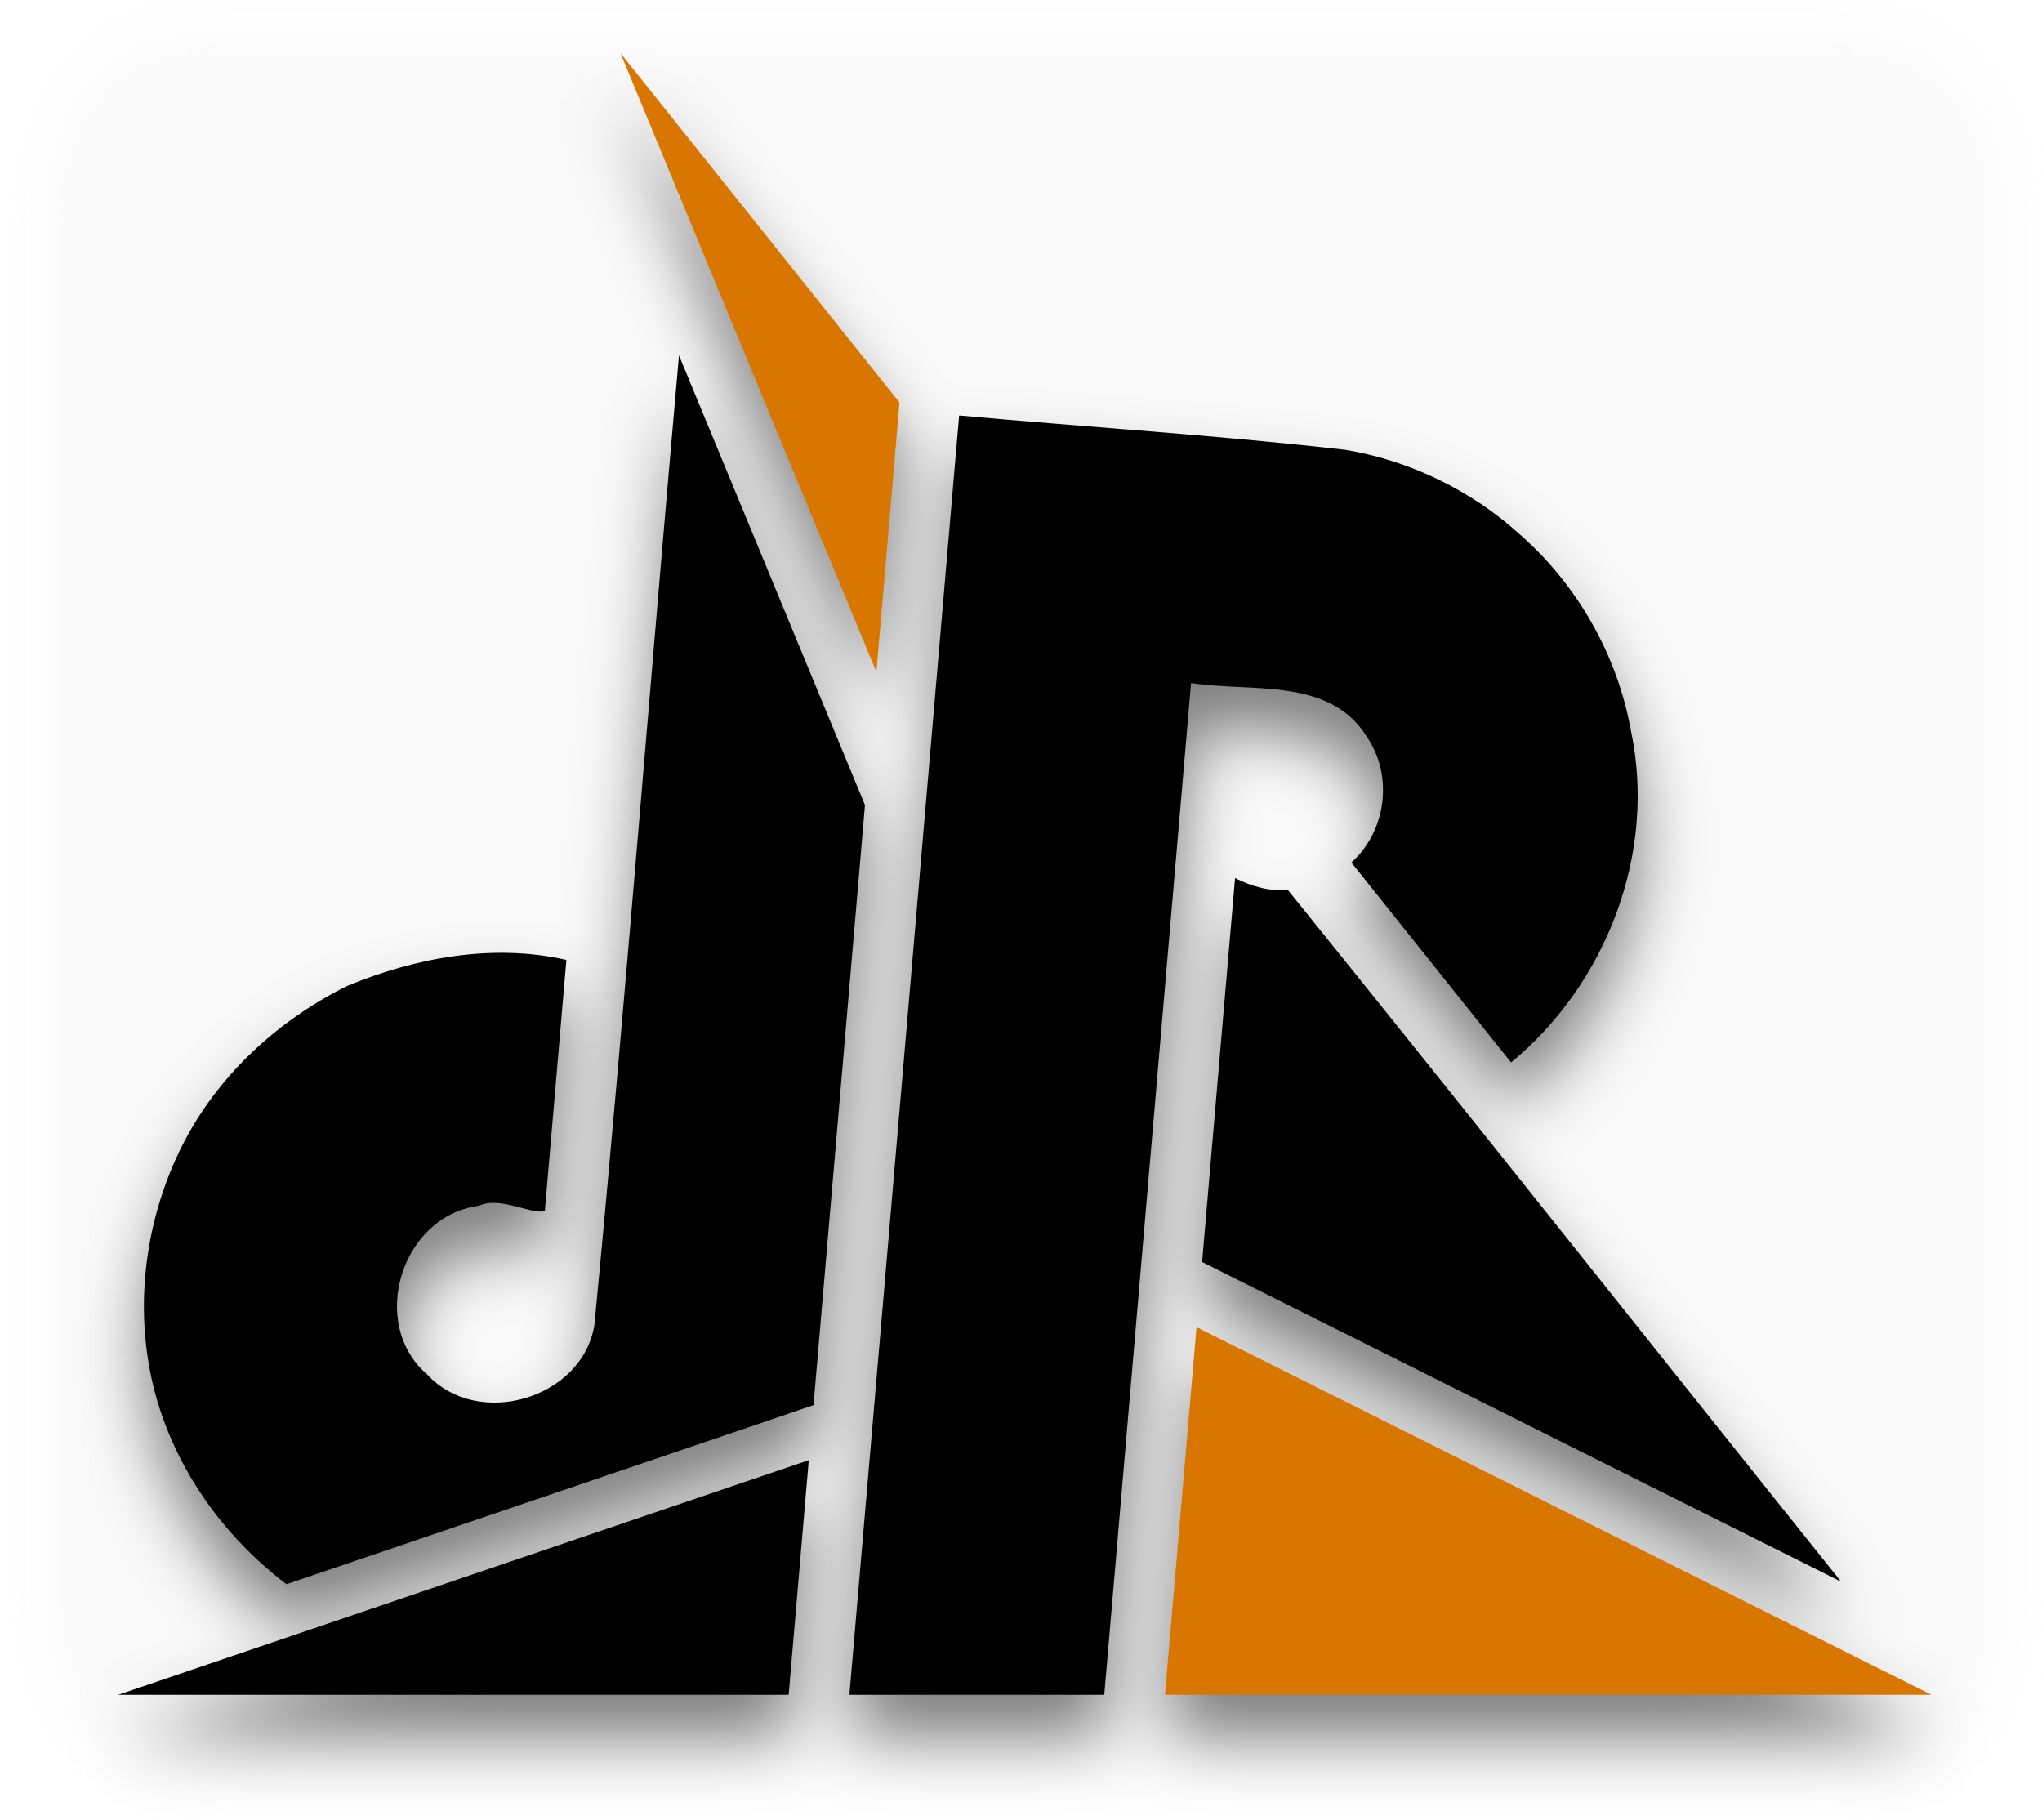
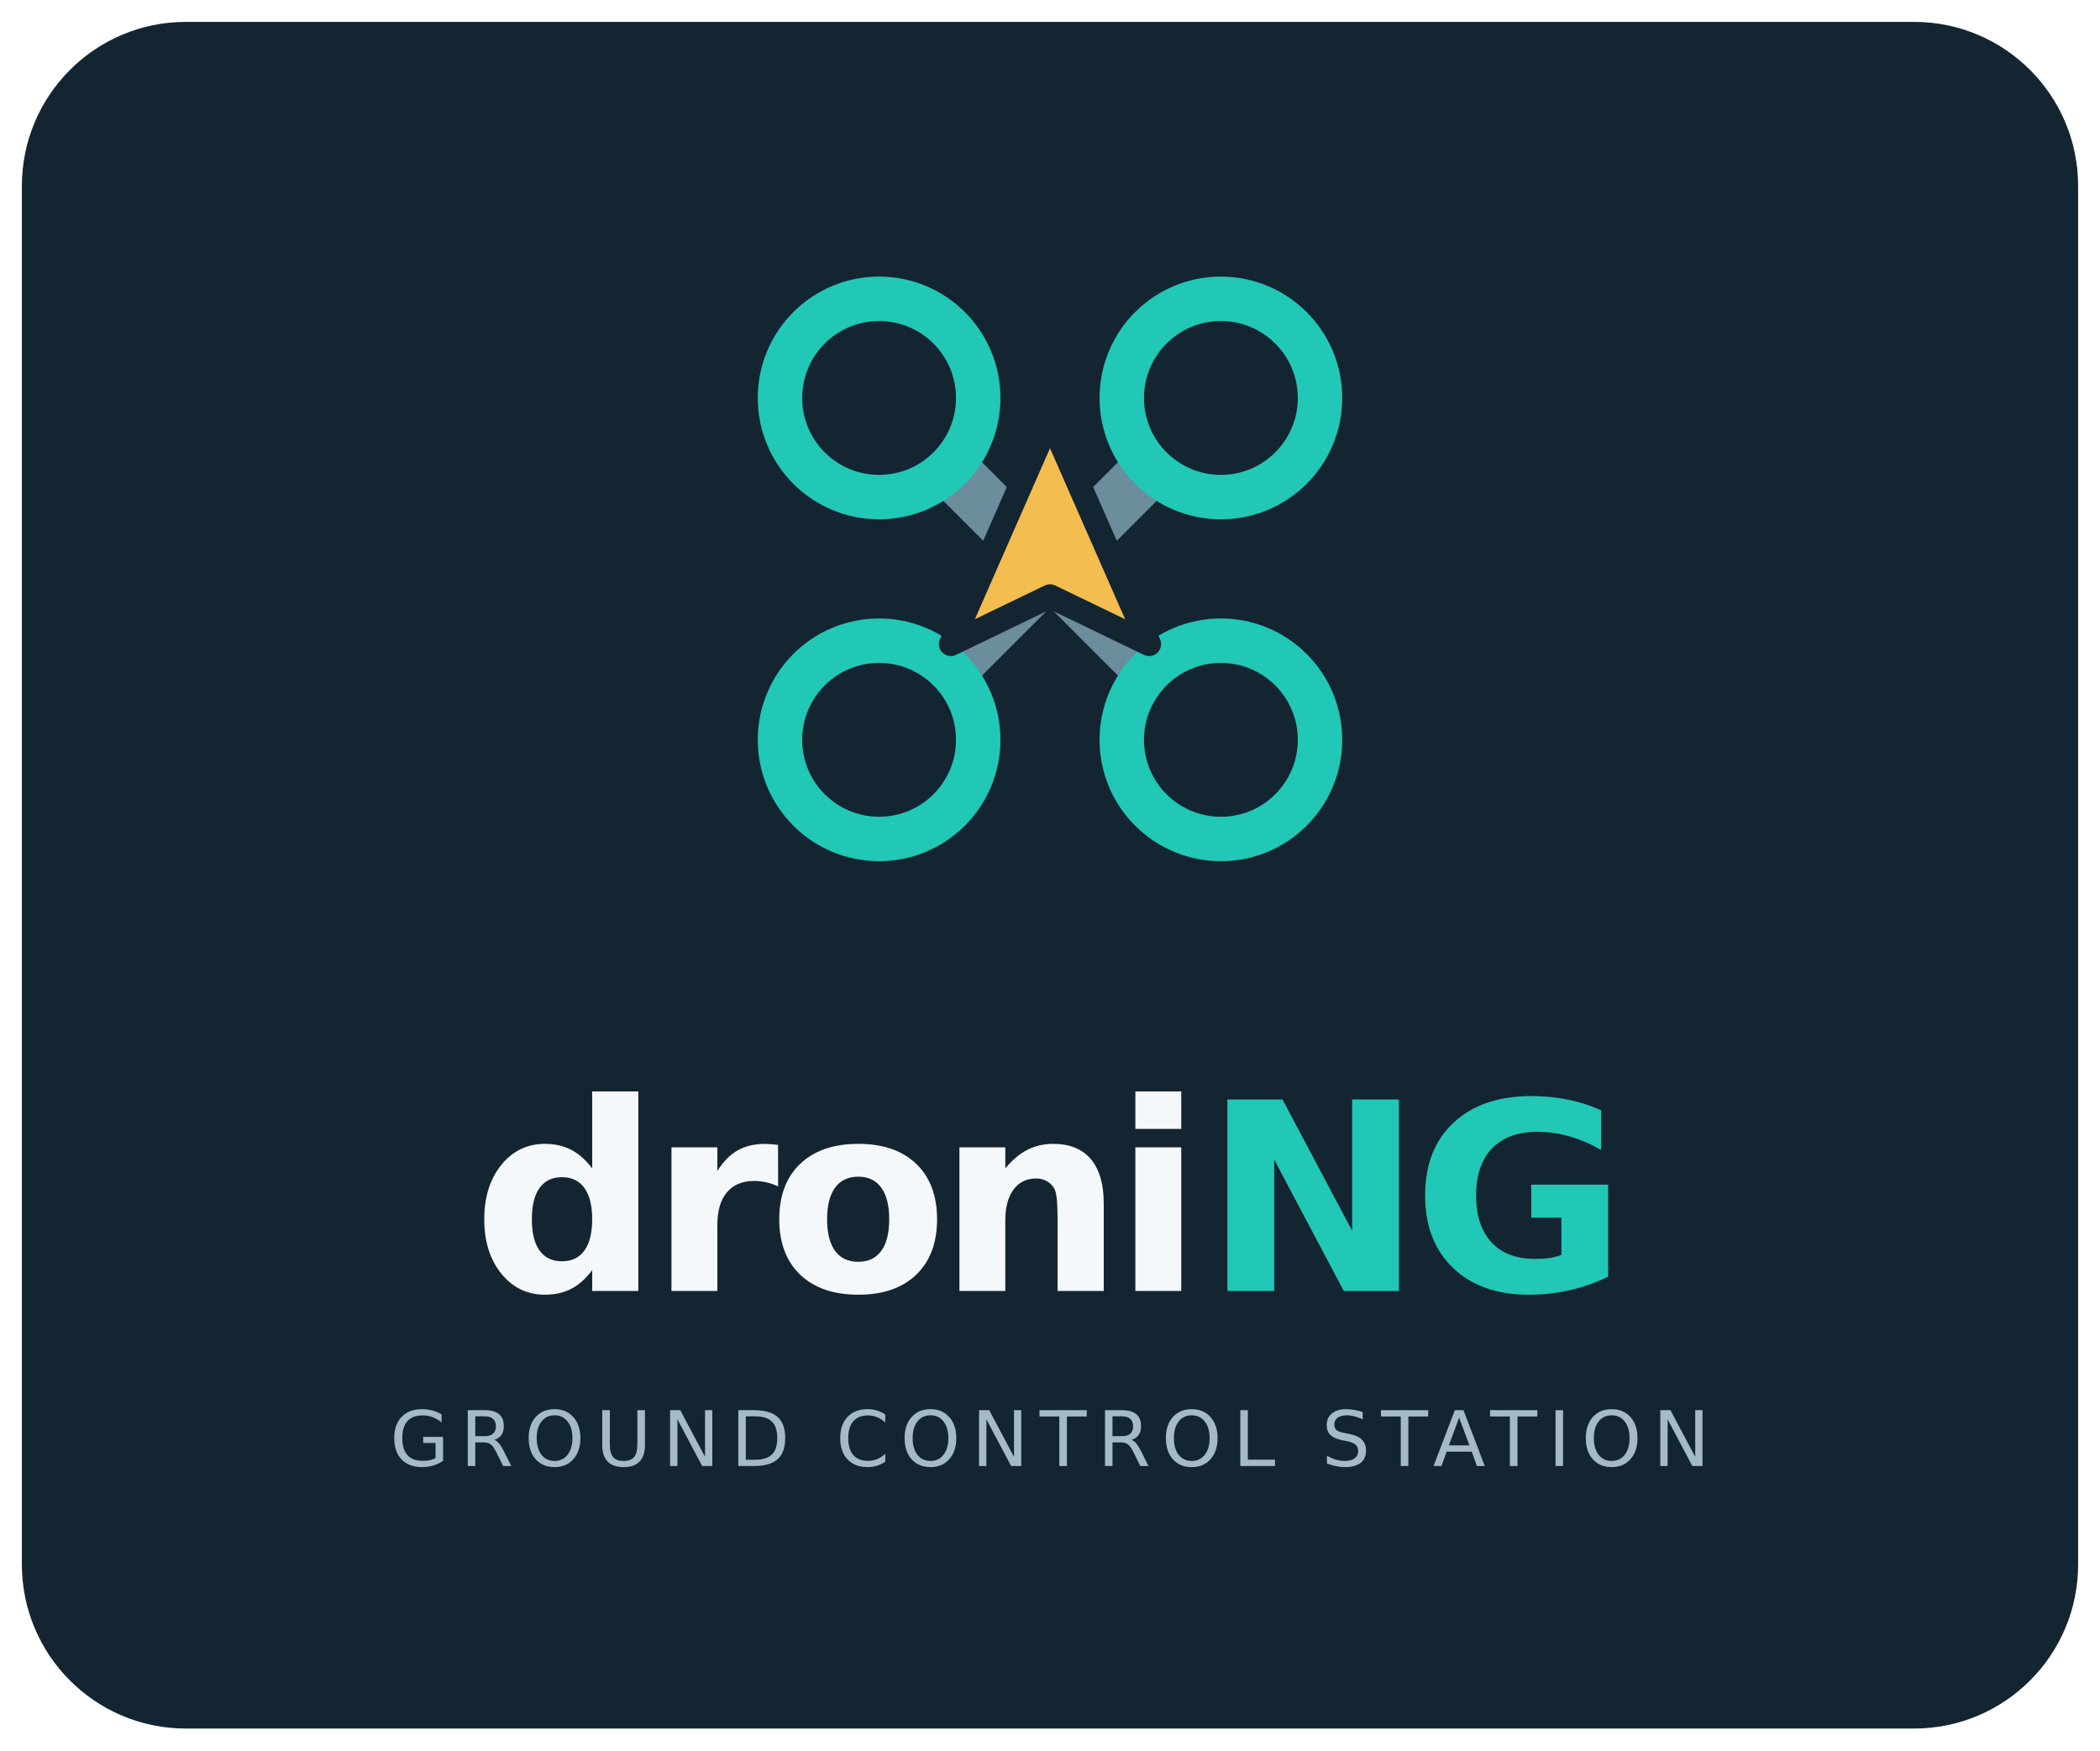
- <svg xmlns="http://www.w3.org/2000/svg" xmlns:xlink="http://www.w3.org/1999/xlink" width="220" height="196" id="svg2" version="1.1">
-   <defs id="defs4">
-     <filter id="filter3000" color-interpolation-filters="sRGB">
-       <feGaussianBlur id="feGaussianBlur3002" stdDeviation="1" />
-       <feColorMatrix id="feColorMatrix3004" result="fbSourceGraphic" values="1 0 0 0 0 0 1 0 0 0 0 0 1 0 0 0 0 0 6 -2.5 " />
-     </filter>
-     <filter id="filter3006" color-interpolation-filters="sRGB">
-       <feColorMatrix id="feColorMatrix3008" values="1 0 0 0 0 0 1 0 0 0 0 0 1 0 0 0 0 0 1 0 " result="result7" />
-       <feGaussianBlur id="feGaussianBlur3010" result="result6" stdDeviation="1.764" />
-       <feComposite id="feComposite3012" in2="result7" operator="atop" in="result6" result="result91" />
-       <feComposite id="feComposite3014" in2="result91" operator="in" />
-     </filter>
-     <filter id="filter3016" color-interpolation-filters="sRGB">
-       <feGaussianBlur id="feGaussianBlur3018" stdDeviation="5" result="result1" />
-       <feComposite id="feComposite3020" in2="result1" operator="arithmetic" k2="2" in="result1" k1="0" k3="0" k4="0" />
-     </filter>
-     <filter id="filter3022" color-interpolation-filters="sRGB">
-       <feGaussianBlur id="feGaussianBlur3024" stdDeviation="5" result="result1" />
-       <feComposite id="feComposite3026" in2="result1" operator="arithmetic" k2="2" in="result1" k1="0" k3="0" k4="0" />
-     </filter>
-     <filter id="filter3028" color-interpolation-filters="sRGB">
-       <feGaussianBlur id="feGaussianBlur3030" stdDeviation="5" result="result1" />
-       <feComposite id="feComposite3032" in2="result1" operator="arithmetic" k2="2" in="result1" k1="0" k3="0" k4="0" />
-       <feGaussianBlur stdDeviation="1" id="feGaussianBlur3040" />
-     </filter>
-     <filter id="filter3034" color-interpolation-filters="sRGB">
-       <feGaussianBlur id="feGaussianBlur3036" stdDeviation="5" result="result1" />
-       <feComposite id="feComposite3038" in2="result1" operator="arithmetic" k2="2" in="result1" k1="0" k3="0" k4="0" />
-     </filter>
-     <filter id="filter3042" color-interpolation-filters="sRGB">
-       <feFlood id="feFlood3044" flood-opacity="0.377" flood-color="rgb(0,0,0)" result="flood" />
-       <feComposite id="feComposite3046" in2="SourceGraphic" in="flood" operator="in" result="composite1" />
-       <feGaussianBlur id="feGaussianBlur3048" stdDeviation="3.3" result="blur" />
-       <feOffset id="feOffset3050" dx="3" dy="3" result="offset" />
-       <feComposite id="feComposite3052" in2="offset" in="SourceGraphic" operator="over" result="composite2" />
-     </filter>
-     <filter id="filter3054" color-interpolation-filters="sRGB">
-       <feFlood id="feFlood3056" flood-opacity="0.377" flood-color="rgb(0,0,0)" result="flood" />
-       <feComposite id="feComposite3058" in2="SourceGraphic" in="flood" operator="in" result="composite1" />
-       <feGaussianBlur id="feGaussianBlur3060" stdDeviation="3.3" result="blur" />
-       <feOffset id="feOffset3062" dx="3" dy="3" result="offset" />
-       <feComposite id="feComposite3064" in2="offset" in="SourceGraphic" operator="over" result="composite2" />
-     </filter>
-     <filter id="filter3066" color-interpolation-filters="sRGB">
-       <feFlood id="feFlood3068" flood-opacity="0.377" flood-color="rgb(0,0,0)" result="flood" />
-       <feComposite id="feComposite3070" in2="SourceGraphic" in="flood" operator="in" result="composite1" />
-       <feGaussianBlur id="feGaussianBlur3072" stdDeviation="3.3" result="blur" />
-       <feOffset id="feOffset3074" dx="3" dy="3" result="offset" />
-       <feComposite id="feComposite3076" in2="offset" in="SourceGraphic" operator="over" result="composite2" />
-     </filter>
-     <filter id="filter3078" color-interpolation-filters="sRGB">
-       <feFlood id="feFlood3080" flood-opacity="0.377" flood-color="rgb(0,0,0)" result="flood" />
-       <feComposite id="feComposite3082" in2="SourceGraphic" in="flood" operator="in" result="composite1" />
-       <feGaussianBlur id="feGaussianBlur3084" stdDeviation="3.3" result="blur" />
-       <feOffset id="feOffset3086" dx="3" dy="3" result="offset" />
-       <feComposite id="feComposite3088" in2="offset" in="SourceGraphic" operator="over" result="composite2" />
-     </filter>
-     <filter id="filter3078-9" color-interpolation-filters="sRGB">
-       <feFlood id="feFlood3080-8" flood-opacity="0.377" flood-color="rgb(0,0,0)" result="flood" />
-       <feComposite id="feComposite3082-4" in2="SourceGraphic" in="flood" operator="in" result="composite1" />
-       <feGaussianBlur id="feGaussianBlur3084-1" stdDeviation="3.3" result="blur" />
-       <feOffset id="feOffset3086-4" dx="3" dy="3" result="offset" />
-       <feComposite id="feComposite3088-3" in2="offset" in="SourceGraphic" operator="over" result="composite2" />
-     </filter>
-     <filter id="filter3946" color-interpolation-filters="sRGB" />
-     <symbol id="AVE_GLOBAL" />
-     <symbol id="AVE_RENDER" />
-     <symbol id="sh_spot">
-       <path id="path4584" d="m -3.5433071e20,3.5433071e20 0,0" style="fill:none;stroke:#000000;stroke-linecap:round" />
-       <path id="path4586" d="m -3.5433071e20,3.5433071e20 0,0" style="fill:none;stroke:#000000;stroke-linecap:round" />
-       <text id="text4588" style="font-size:0.7px;line-height:125%;fill:#ff0000;font-family:Arial" x="-3.5433069e+020" y="3.5433069e+020">
-         <tspan id="tspan4590" x="-3.5433069e+020" y="3.5433069e+020">Light NameSNAME</tspan>
-       </text>
-       <path id="path4592" d="m -3.5433071e20,3.5433071e20 0,0" style="fill:none;stroke:#000000;stroke-linecap:round" />
-       <path id="path4594" d="m -3.5433071e20,3.5433071e20 0,0" style="fill:none;stroke:#000000;stroke-linecap:round" />
-       <path id="path4596" d="m -3.5433071e20,3.5433071e20 0,0" style="fill:none;stroke:#000000;stroke-linecap:round" />
-       <path id="path4598" d="m -3.5433071e20,3.5433071e20 0,0" style="fill:none;stroke:#000000;stroke-linecap:round" />
-       <path id="path4600" d="m -3.5433071e20,3.5433071e20 0,0" style="fill:none;stroke:#000000;stroke-linecap:round" />
-       <path id="path4602" d="m -3.5433071e20,3.5433071e20 0,0" style="fill:none;stroke:#000000;stroke-linecap:round" />
-       <path id="path4604" d="m -3.5433071e20,3.5433071e20 0,0" style="fill:none;stroke:#000000;stroke-linecap:round" />
-       <path id="path4606" d="m -3.5433071e20,3.5433071e20 0,0" style="fill:none;stroke:#000000;stroke-linecap:round" />
-       <path id="path4608" d="m -3.5433071e20,3.5433071e20 0,0" style="fill:none;stroke:#000000;stroke-linecap:round" />
-       <path id="path4610" d="m -3.5433071e20,3.5433071e20 0,0" style="fill:none;stroke:#000000;stroke-linecap:round" />
-       <text id="text4612" style="font-size:0px;line-height:125%;fill:#000000;font-family:Arial" x="-3.5433069e+020" y="3.5433069e+020">
-         <tspan id="tspan4614" x="-3.5433069e+020" y="3.5433069e+020">Depth Map SizeZSIZE</tspan>
-       </text>
-       <text id="text4616" style="font-size:0px;line-height:125%;fill:#000000;font-family:Arial" x="-3.5433069e+020" y="3.5433069e+020">
-         <tspan id="tspan4618" x="-3.5433069e+020" y="3.5433069e+020">Look-from XYZLFXYZ</tspan>
-       </text>
-       <text id="text4620" style="font-size:0px;line-height:125%;fill:#000000;font-family:Arial" x="-3.5433069e+020" y="3.5433069e+020">
-         <tspan id="tspan4622" x="-3.5433069e+020" y="3.5433069e+020">Beam DistributionBEAMDI</tspan>
-       </text>
-       <text id="text4624" style="font-size:0px;line-height:125%;fill:#000000;font-family:Arial" x="-3.5433069e+020" y="3.5433069e+020">
-         <tspan id="tspan4626" x="-3.5433069e+020" y="3.5433069e+020">Cone DeltaCONEDE</tspan>
-       </text>
-       <text id="text4628" style="font-size:0px;line-height:125%;fill:#000000;font-family:Arial" x="-3.5433069e+020" y="3.5433069e+020">
-         <tspan id="tspan4630" x="-3.5433069e+020" y="3.5433069e+020">Cone AngleCONEAN</tspan>
-       </text>
-       <text id="text4632" style="font-size:0px;line-height:125%;fill:#000000;font-family:Arial" x="-3.5433069e+020" y="3.5433069e+020">
-         <tspan id="tspan4634" x="-3.5433069e+020" y="3.5433069e+020">*not used*BIASMAX</tspan>
-       </text>
-       <text id="text4636" style="font-size:0px;line-height:125%;fill:#000000;font-family:Arial" x="-3.5433069e+020" y="3.5433069e+020">
-         <tspan id="tspan4638" x="-3.5433069e+020" y="3.5433069e+020">*not used*BIASMIN</tspan>
-       </text>
-       <text id="text4640" style="font-size:0px;line-height:125%;fill:#000000;font-family:Arial" x="-3.5433069e+020" y="3.5433069e+020">
-         <tspan id="tspan4642" x="-3.5433069e+020" y="3.5433069e+020">Light Color (RGB)COLOR</tspan>
-       </text>
-       <text id="text4644" style="font-size:0px;line-height:125%;fill:#000000;font-family:Arial" x="-3.5433069e+020" y="3.5433069e+020">
-         <tspan id="tspan4646" x="-3.5433069e+020" y="3.5433069e+020">Light IntensityINTENSITY</tspan>
-       </text>
-       <text id="text4648" style="font-size:0px;line-height:125%;fill:#000000;font-family:Arial" x="-3.5433069e+020" y="3.5433069e+020">
-         <tspan id="tspan4650" x="-3.5433069e+020" y="3.5433069e+020">GNAME</tspan>
-       </text>
-       <text id="text4652" style="font-size:0px;line-height:125%;fill:#000000;font-family:Arial" x="-3.5433069e+020" y="3.5433069e+020">
-         <tspan id="tspan4654" x="-3.5433069e+020" y="3.5433069e+020">Look-at ZLAZ</tspan>
-       </text>
-       <text id="text4656" style="font-size:0px;line-height:125%;fill:#000000;font-family:Arial" x="-3.5433069e+020" y="3.5433069e+020">
-         <tspan id="tspan4658" x="-3.5433069e+020" y="3.5433069e+020">Look-at YLAY</tspan>
-       </text>
-       <text id="text4660" style="font-size:0px;line-height:125%;fill:#000000;font-family:Arial" x="-3.5433069e+020" y="3.5433069e+020">
-         <tspan id="tspan4662" x="-3.5433069e+020" y="3.5433069e+020">Look-at XLAX</tspan>
-       </text>
-       <path id="path4664" d="m -3.5433071e20,3.5433071e20 0,0" style="fill:none;stroke:#000000;stroke-linecap:round" />
-       <path id="path4666" d="m -3.5433071e20,3.5433071e20 0,0" style="fill:none;stroke:#000000;stroke-linecap:round" />
-       <path id="path4668" d="m -3.5433071e20,3.5433071e20 0,0" style="fill:none;stroke:#000000;stroke-linecap:round" />
-       <path id="path4670" d="m -3.5433071e20,3.5433071e20 0,0" style="fill:none;stroke:#000000;stroke-linecap:round" />
-       <path id="path4672" d="m -3.5433071e20,3.5433071e20 0,0" style="fill:none;stroke:#000000;stroke-linecap:round" />
-       <path id="path4674" d="m -3.5433071e20,3.5433071e20 0,0" style="fill:none;stroke:#000000;stroke-linecap:round" />
-       <path id="path4676" d="m -3.5433071e20,3.5433071e20 0,0" style="fill:none;stroke:#000000;stroke-linecap:round" />
-       <path id="path4678" d="m -3.5433071e20,3.5433071e20 0,0" style="fill:none;stroke:#000000;stroke-linecap:round" />
-       <path id="path4680" d="m -3.5433071e20,3.5433071e20 0,0" style="fill:none;stroke:#000000;stroke-linecap:round" />
-       <path id="path4682" d="m -3.5433071e20,3.5433071e20 0,0" style="fill:none;stroke:#000000;stroke-linecap:round" />
-       <path id="path4684" d="m -3.5433071e20,3.5433071e20 0,0" style="fill:none;stroke:#000000;stroke-linecap:round" />
-     </symbol>
-     <symbol id="overhead">
-       <text id="text4511" style="font-size:0.7px;line-height:125%;fill:#ff0000;font-family:Arial" x="-3.5433069e+020" y="3.5433069e+020">
-         <tspan id="tspan4513" x="-3.5433069e+020" y="3.5433069e+020">Light NameSNAME</tspan>
-       </text>
-       <path id="path4515" d="m -3.5433071e20,3.5433071e20 a 0,0 0 0 0 0,0" style="fill:none;stroke:#000000;stroke-linecap:round" />
-       <path id="path4517" d="m -3.5433071e20,3.5433071e20 0,0" style="fill:none;stroke:#000000;stroke-linecap:round" />
-       <path id="path4519" d="m -3.5433071e20,3.5433071e20 0,0" style="fill:none;stroke:#000000;stroke-linecap:round" />
-       <path id="path4521" d="m -3.5433071e20,3.5433071e20 0,0" style="fill:none;stroke:#000000;stroke-linecap:round" />
-       <path id="path4523" d="m -3.5433071e20,3.5433071e20 0,0" style="fill:none;stroke:#000000;stroke-linecap:round" />
-       <path id="path4525" d="m -3.5433071e20,3.5433071e20 0,0" style="fill:none;stroke:#000000;stroke-linecap:round" />
-       <path id="path4527" d="m -3.5433071e20,3.5433071e20 a 0,0 0 0 0 0,0" style="fill:none;stroke:#000000;stroke-linecap:round" />
-       <path id="path4529" d="m -3.5433071e20,3.5433071e20 0,0" style="fill:none;stroke:#000000;stroke-linecap:round" />
-       <path id="path4531" d="m -3.5433071e20,3.5433071e20 0,0" style="fill:none;stroke:#000000;stroke-linecap:round" />
-       <path id="path4533" d="m -3.5433071e20,3.5433071e20 0,0" style="fill:none;stroke:#000000;stroke-linecap:round" />
-       <path id="path4535" d="m -3.5433071e20,3.5433071e20 0,0" style="fill:none;stroke:#000000;stroke-linecap:round" />
-       <path id="path4537" d="m -3.5433071e20,3.5433071e20 0,0" style="fill:none;stroke:#000000;stroke-linecap:round" />
-       <path id="path4539" d="m -3.5433071e20,3.5433071e20 0,0" style="fill:none;stroke:#000000;stroke-linecap:round" />
-       <path id="path4541" d="m -3.5433071e20,3.5433071e20 0,0" style="fill:none;stroke:#000000;stroke-linecap:round" />
-       <text id="text4543" style="font-size:0px;line-height:125%;fill:#000000;font-family:Arial" x="-3.5433069e+020" y="3.5433069e+020">
-         <tspan id="tspan4545" x="-3.5433069e+020" y="3.5433069e+020">Light IntensityINTENSITY</tspan>
-       </text>
-       <text id="text4547" style="font-size:0px;line-height:125%;fill:#000000;font-family:Arial" x="-3.5433069e+020" y="3.5433069e+020">
-         <tspan id="tspan4549" x="-3.5433069e+020" y="3.5433069e+020">*not used*BEAMD</tspan>
-       </text>
-       <text id="text4551" style="font-size:0px;line-height:125%;fill:#000000;font-family:Arial" x="-3.5433069e+020" y="3.5433069e+020">
-         <tspan id="tspan4553" x="-3.5433069e+020" y="3.5433069e+020">*not used*CONED</tspan>
-       </text>
-       <text id="text4555" style="font-size:0px;line-height:125%;fill:#000000;font-family:Arial" x="-3.5433069e+020" y="3.5433069e+020">
-         <tspan id="tspan4557" x="-3.5433069e+020" y="3.5433069e+020">Depth Map SizeCONEA</tspan>
-       </text>
-       <text id="text4559" style="font-size:0px;line-height:125%;fill:#000000;font-family:Arial" x="-3.5433069e+020" y="3.5433069e+020">
-         <tspan id="tspan4561" x="-3.5433069e+020" y="3.5433069e+020">Light Color (RGB)COLOR</tspan>
-       </text>
-       <text id="text4563" style="font-size:0px;line-height:125%;fill:#000000;font-family:Arial" x="-3.5433069e+020" y="3.5433069e+020">
-         <tspan id="tspan4565" x="-3.5433069e+020" y="3.5433069e+020">Look-at ZLAZ</tspan>
-       </text>
-       <text id="text4567" style="font-size:0px;line-height:125%;fill:#000000;font-family:Arial" x="-3.5433069e+020" y="3.5433069e+020">
-         <tspan id="tspan4569" x="-3.5433069e+020" y="3.5433069e+020">Look-at YLAY</tspan>
-       </text>
-       <text id="text4571" style="font-size:0px;line-height:125%;fill:#000000;font-family:Arial" x="-3.5433069e+020" y="3.5433069e+020">
-         <tspan id="tspan4573" x="-3.5433069e+020" y="3.5433069e+020">Look-at XLAX</tspan>
-       </text>
-       <text id="text4575" style="font-size:0px;line-height:125%;fill:#000000;font-family:Arial" x="-3.5433069e+020" y="3.5433069e+020">
-         <tspan id="tspan4577" x="-3.5433069e+020" y="3.5433069e+020">GNAME</tspan>
-       </text>
-       <path id="path4579" d="m -3.5433071e20,3.5433071e20 0,0" style="fill:none;stroke:#000000;stroke-linecap:round" />
-       <path id="path4581" d="m -3.5433071e20,3.5433071e20 0,0" style="fill:none;stroke:#000000;stroke-linecap:round" />
-     </symbol>
-     <symbol id="direct">
-       <text id="text4456" style="font-size:0.7px;line-height:125%;fill:#ff0000;font-family:Arial" x="-3.5433069e+020" y="3.5433069e+020">
-         <tspan id="tspan4458" x="-3.5433069e+020" y="3.5433069e+020">Light NameSNAME</tspan>
-       </text>
-       <path id="path4460" d="m -3.5433071e20,3.5433071e20 a 0,0 0 0 0 0,0" style="fill:none;stroke:#000000;stroke-linecap:round" />
-       <path id="path4462" d="m -3.5433071e20,3.5433071e20 a 0,0 0 0 0 0,0" style="fill:none;stroke:#000000;stroke-linecap:round" />
-       <path id="path4464" d="m -3.5433071e20,3.5433071e20 0,0" style="fill:none;stroke:#000000;stroke-linecap:round" />
-       <path id="path4466" d="m -3.5433071e20,3.5433071e20 0,0" style="fill:none;stroke:#000000;stroke-linecap:round" />
-       <path id="path4468" d="m -3.5433071e20,3.5433071e20 0,0" style="fill:none;stroke:#000000;stroke-linecap:round" />
-       <text id="text4470" style="font-size:0px;line-height:125%;fill:#000000;font-family:Arial" x="-3.5433069e+020" y="3.5433069e+020">
-         <tspan id="tspan4472" x="-3.5433069e+020" y="3.5433069e+020">Look-at YLAY</tspan>
-       </text>
-       <text id="text4474" style="font-size:0px;line-height:125%;fill:#000000;font-family:Arial" x="-3.5433069e+020" y="3.5433069e+020">
-         <tspan id="tspan4476" x="-3.5433069e+020" y="3.5433069e+020">Light IntensityINTENSITY</tspan>
-       </text>
-       <text id="text4478" style="font-size:0px;line-height:125%;fill:#000000;font-family:Arial" x="-3.5433069e+020" y="3.5433069e+020">
-         <tspan id="tspan4480" x="-3.5433069e+020" y="3.5433069e+020">*not used*BEAMD</tspan>
-       </text>
-       <text id="text4482" style="font-size:0px;line-height:125%;fill:#000000;font-family:Arial" x="-3.5433069e+020" y="3.5433069e+020">
-         <tspan id="tspan4484" x="-3.5433069e+020" y="3.5433069e+020">*not used*CONED</tspan>
-       </text>
-       <text id="text4486" style="font-size:0px;line-height:125%;fill:#000000;font-family:Arial" x="-3.5433069e+020" y="3.5433069e+020">
-         <tspan id="tspan4488" x="-3.5433069e+020" y="3.5433069e+020">Depth Map SizeCONEA</tspan>
-       </text>
-       <text id="text4490" style="font-size:0px;line-height:125%;fill:#000000;font-family:Arial" x="-3.5433069e+020" y="3.5433069e+020">
-         <tspan id="tspan4492" x="-3.5433069e+020" y="3.5433069e+020">Light Color (RGB)COLOR</tspan>
-       </text>
-       <text id="text4494" style="font-size:0px;line-height:125%;fill:#000000;font-family:Arial" x="-3.5433069e+020" y="3.5433069e+020">
-         <tspan id="tspan4496" x="-3.5433069e+020" y="3.5433069e+020">Look-at ZLAZ</tspan>
-       </text>
-       <path id="path4498" d="m -3.5433071e20,3.5433071e20 0,0" style="fill:none;stroke:#000000;stroke-linecap:round" />
-       <path id="path4500" d="m -3.5433071e20,3.5433071e20 0,0" style="fill:none;stroke:#000000;stroke-linecap:round" />
-       <text id="text4502" style="font-size:0px;line-height:125%;fill:#000000;font-family:Arial" x="-3.5433069e+020" y="3.5433069e+020">
-         <tspan id="tspan4504" x="-3.5433069e+020" y="3.5433069e+020">Look-at XLAX</tspan>
-       </text>
-       <text id="text4506" style="font-size:0px;line-height:125%;fill:#000000;font-family:Arial" x="-3.5433069e+020" y="3.5433069e+020">
-         <tspan id="tspan4508" x="-3.5433069e+020" y="3.5433069e+020">GNAME</tspan>
-       </text>
-     </symbol>
-     <symbol id="*Paper_Space0" />
-     <symbol id="*Paper_Space" />
-     <symbol id="*Model_Space" />
-     <pattern id="Hatch" x="0" y="0" patternUnits="userSpaceOnUse" width="8" height="8">
-       <path id="path4446" d="M8 4 l-4,4" stroke-width="0.25" stroke="#000000" linecap="square" />
-       <path id="path4448" d="M6 2 l-4,4" stroke-width="0.25" stroke="#000000" linecap="square" />
-       <path id="path4450" d="M4 0 l-4,4" stroke-width="0.25" stroke="#000000" linecap="square" />
-     </pattern>
-     <marker orient="auto" id="DistanceX" style="overflow:visible" refX="0" refY="0">
-       <path id="path4443" d="M 3,-3 -3,3 M 0,-5 0,5" style="stroke:#000000;stroke-width:0.5" />
-     </marker>
-     <filter style="color-interpolation-filters:sRGB;" id="filter4546">
-       <feFlood flood-opacity="0.498" flood-color="rgb(255,255,255)" result="flood" id="feFlood4548" />
-       <feComposite in="flood" in2="SourceGraphic" operator="in" result="composite1" id="feComposite4550" />
-       <feGaussianBlur in="composite1" stdDeviation="56.25" result="blur" id="feGaussianBlur4552" />
-       <feOffset dx="-3.4" dy="-2.6" result="offset" id="feOffset4554" />
-       <feComposite in="SourceGraphic" in2="offset" operator="over" result="fbSourceGraphic" id="feComposite4556" />
-       <feColorMatrix result="fbSourceGraphicAlpha" in="fbSourceGraphic" values="0 0 0 -1 0 0 0 0 -1 0 0 0 0 -1 0 0 0 0 1 0" id="feColorMatrix4558" />
-       <feFlood id="feFlood4560" flood-opacity="0.498" flood-color="rgb(255,255,255)" result="flood" in="fbSourceGraphic" />
-       <feComposite id="feComposite4562" in2="fbSourceGraphic" in="flood" operator="in" result="composite1" />
-       <feGaussianBlur id="feGaussianBlur4564" in="composite1" stdDeviation="56.3" result="blur" />
-       <feOffset id="feOffset4566" dx="-3.4" dy="-2.6" result="offset" />
-       <feComposite id="feComposite4568" in2="offset" in="fbSourceGraphic" operator="over" result="composite2" />
-     </filter>
-     <filter style="color-interpolation-filters:sRGB;" id="filter5516">
-       <feFlood flood-opacity="0.498" flood-color="rgb(0,0,0)" result="flood" id="feFlood5518" />
-       <feComposite in="flood" in2="SourceGraphic" operator="in" result="composite1" id="feComposite5520" />
-       <feGaussianBlur in="composite1" stdDeviation="10.4" result="blur" id="feGaussianBlur5522" />
-       <feOffset dx="0.3" dy="13.5" result="offset" id="feOffset5524" />
-       <feComposite in="SourceGraphic" in2="offset" operator="over" result="composite2" id="feComposite5526" />
-     </filter>
-     <filter style="color-interpolation-filters:sRGB;" id="filter5548">
-       <feGaussianBlur stdDeviation="3.1" result="blur" id="feGaussianBlur5550" />
-     </filter>
-   </defs>
-   <g id="layer1" transform="translate(0,-856.3623)">
-     <g id="g4559-4-5" transform="matrix(0.8352486,0.1148154,-0.09653786,0.9933868,-715.0791,-312.2881)">
-       <g id="g4368" transform="translate(2.119362,3.125004)">
-         <g id="g4423" transform="matrix(1.176271,0,0,1.176271,-184.2476,-190.8971)">
-           <g id="g4978" transform="matrix(1.01252,-0.00119978,-0.00119978,1.002278,-11.12355,-1.592227)">
-             <rect style="fill:#f2f2f2;fill-opacity:0.44;fill-rule:nonzero;stroke:none;stroke-width:2.517;stroke-linejoin:miter;stroke-miterlimit:4;stroke-dasharray:none;stroke-opacity:1;filter:url(#filter5548)" id="rect4570" width="219.662" height="166.273" x="858.502" y="1170.232" transform="matrix(0.9541007,-0.1102748,0.1102748,0.9541007,44.20429,44.55609)" rx="16" ry="16" />
-             <g id="g3773" transform="matrix(0.3438951,-0.03974732,0.03341994,0.2891504,754.9198,1051.502)" style="filter:url(#filter5516)">
-               <path style="fill:#000000;fill-opacity:1;stroke:none" d="m 1035.914,530.245 c 66.191,33.46 132.38,66.922 198.57,100.382 -57.374,-72.361 -114.486,-145.327 -172.022,-217.311 -5.626,0.67 -11.347,-1.062 -16.312,-3.626 -3.412,40.185 -6.823,80.37 -10.236,120.555 z" id="path6" />
-               <path style="fill:#d97600;fill-opacity:1;stroke:none" d="m 941.879,260.392 c -28.901,-36.571 -57.804,-73.141 -86.706,-109.711 26.509,64.767 53.016,129.534 79.525,194.3 2.393,-28.196 4.789,-56.393 7.181,-84.589 z" id="path8" />
-               <path style="fill:#000000;fill-opacity:1;stroke:none" d="m 931.148,386.79 c -19.264,-47.067 -38.529,-94.134 -57.792,-141.201 -8.898,101.438 -16.667,203.025 -26.269,304.371 -3.701,23.23 -36.167,32.92 -52.014,15.559 -18.338,-15.991 -7.972,-49.794 16.105,-52.932 6.569,-3.162 16.88,3.055 20.499,1.609 2.23,-26.268 4.46,-52.535 6.69,-78.803 -22.921,-5.246 -46.913,-0.717 -68.275,8.235 -20.835,10.526 -38.694,26.841 -49.799,47.528 -12.844,24.227 -16.776,53.423 -9.759,80.106 6.339,23.939 21.246,45.143 40.858,60.141 54.587,-18.738 109.174,-37.479 163.761,-56.217 5.332,-62.799 10.664,-125.597 15.995,-188.396 z" id="path10" />
-               <path style="fill:#000000;fill-opacity:1;stroke:none" d="m 913.687,592.455 c -71.529,24.555 -143.058,49.111 -214.587,73.666 69.444,10e-4 138.888,0.003 208.332,0.004 2.085,-24.557 4.17,-49.113 6.255,-73.67 z" id="path12" />
-               <path style="fill:#d97600;fill-opacity:1;stroke:none" d="m 1024.378,666.127 c 79.389,0.002 158.777,0.004 238.166,0.005 -76.122,-38.481 -152.243,-76.963 -228.365,-115.445 -3.267,38.48 -6.535,76.96 -9.801,115.44 z" id="path14" />
-               <path style="fill:#000000;fill-opacity:1;stroke:none" d="m 1082.293,404.809 c 16.54,20.928 33.08,41.856 49.62,62.784 29.797,-24.885 45.258,-65.899 37.253,-104.135 -4.172,-23.56 -16.512,-45.683 -34.461,-61.607 -14.984,-13.781 -34.295,-23.315 -54.388,-26.63 -39.869,-4.592 -79.947,-7.093 -119.907,-10.765 -11.369,133.89 -22.734,267.779 -34.103,401.669 26.399,0.002 52.798,10e-4 79.197,0.002 8.991,-105.893 17.981,-211.787 26.972,-317.68 18.553,2.979 42.976,-1.956 54.511,16.743 8.408,12.143 6.262,29.706 -4.693,39.619 z" id="path16" />
-             </g>
-           </g>
-           <g id="g4842" transform="matrix(1.004416,-0.1160902,0.09760971,0.8445223,987.144,1063.571)">
-             <g id="g4688" />
-             <g id="g4690">
-               <use id="use4692" xlink:href="#AVE_RENDER" x="0" y="-1052.362" width="1" height="1" />
-               <use id="use4694" xlink:href="#AVE_RENDER" x="0" y="-1052.362" width="1" height="1" />
-               <use id="use4696" xlink:href="#AVE_RENDER" x="0" y="-1052.362" width="1" height="1" />
-               <use id="use4698" xlink:href="#AVE_RENDER" x="0" y="-1052.362" width="1" height="1" />
-               <use id="use4700" xlink:href="#AVE_RENDER" x="0" y="-1052.362" width="1" height="1" />
-               <use id="use4702" xlink:href="#AVE_RENDER" x="0" y="-1052.362" width="1" height="1" />
-               <use id="use4704" xlink:href="#AVE_RENDER" x="0" y="-1052.362" width="1" height="1" />
-               <use id="use4706" xlink:href="#AVE_RENDER" x="0" y="-1052.362" width="1" height="1" />
-               <use id="use4708" xlink:href="#AVE_GLOBAL" x="0" y="-1052.362" width="1" height="1" />
-             </g>
-           </g>
-         </g>
-       </g>
+ <svg xmlns="http://www.w3.org/2000/svg" width="384" height="320" viewBox="0 0 384 320">
+   <rect x="4" y="4" width="376" height="312" rx="30" fill="#142532" />
+   <g transform="translate(112 24) scale(.625)">
+     <path d="M78 78L178 178M178 78L78 178" fill="none" stroke="#6b8d9c" stroke-width="16" stroke-linecap="round" />
+     <g fill="#142532" stroke="#20c8b5" stroke-width="13">
+       <circle cx="78" cy="78" r="29" />
+       <circle cx="178" cy="78" r="29" />
+       <circle cx="78" cy="178" r="29" />
+       <circle cx="178" cy="178" r="29" />
    </g>
+     <path d="M128 84L157 150L128 136L99 150Z" fill="#f4bd50" stroke="#142532" stroke-width="7" stroke-linejoin="round" />
  </g>
+   <text x="192" y="236" text-anchor="middle" fill="#f4f8fa" font-family="DejaVu Sans, sans-serif" font-size="48" font-weight="700" letter-spacing="-2">droni<tspan fill="#20c8b5">NG</tspan>
+   </text>
+   <text x="192" y="268" text-anchor="middle" fill="#a4bbc6" font-family="DejaVu Sans, sans-serif" font-size="14" letter-spacing="2">GROUND CONTROL STATION</text>
</svg>
